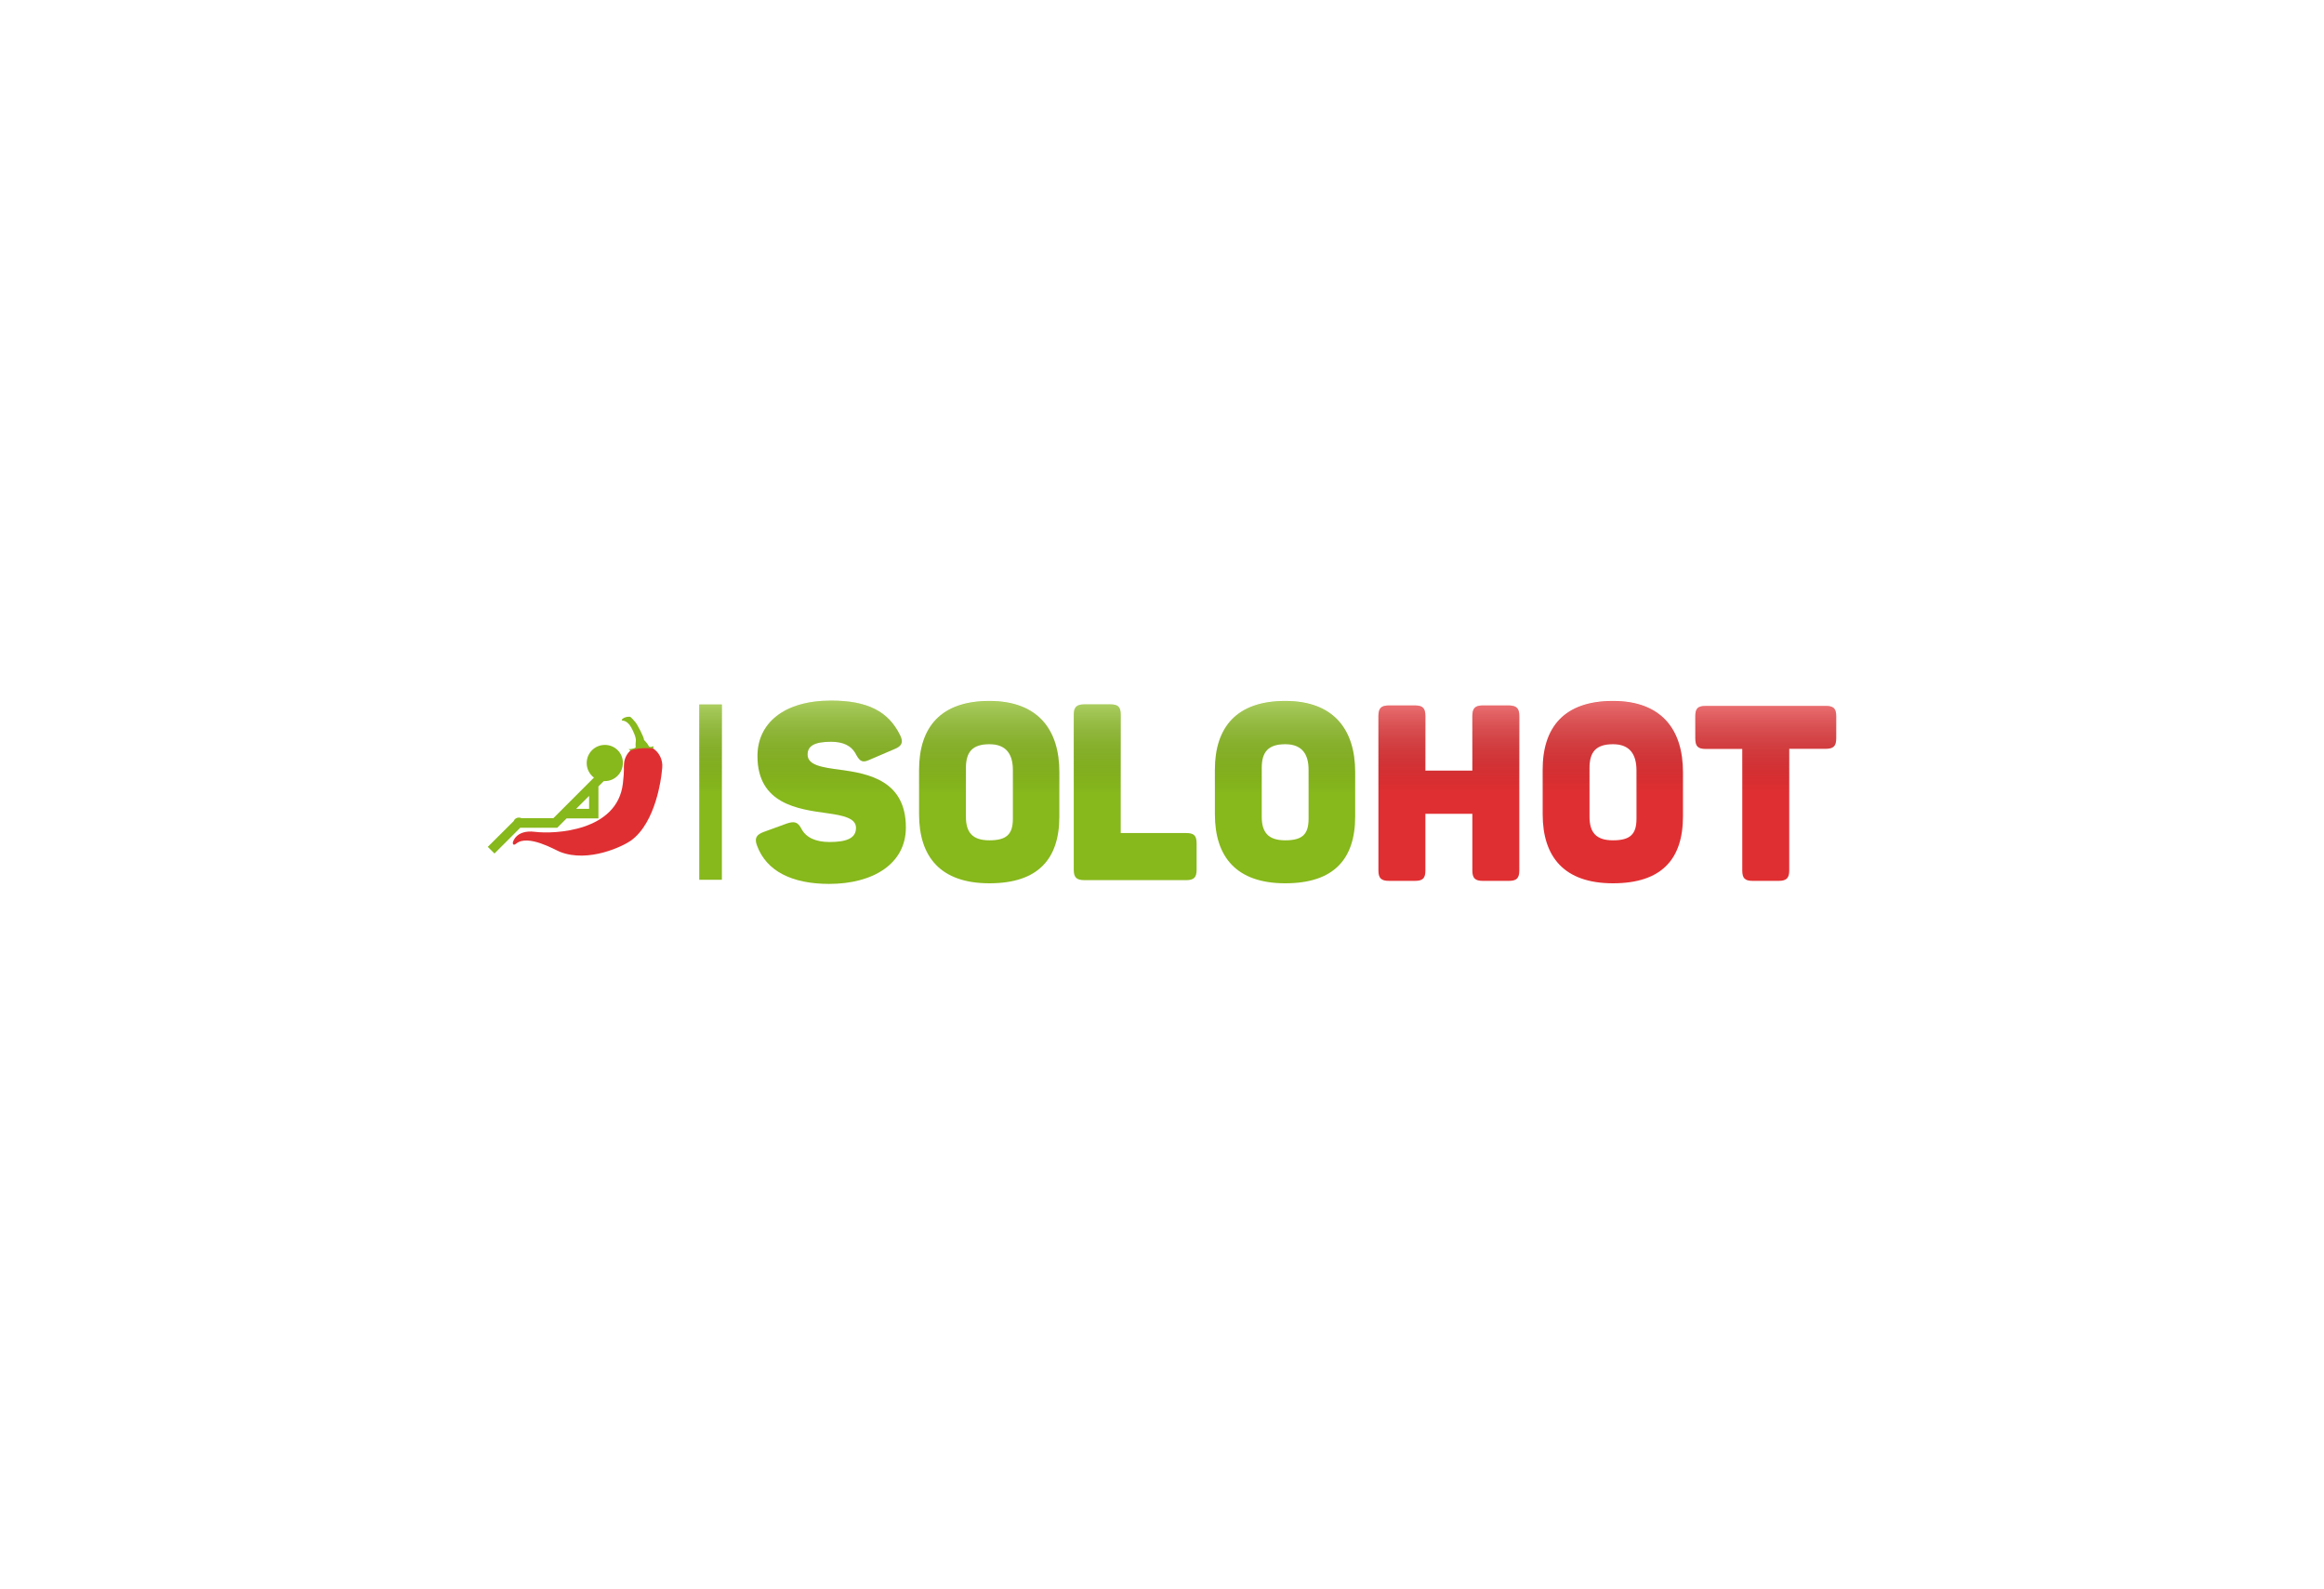
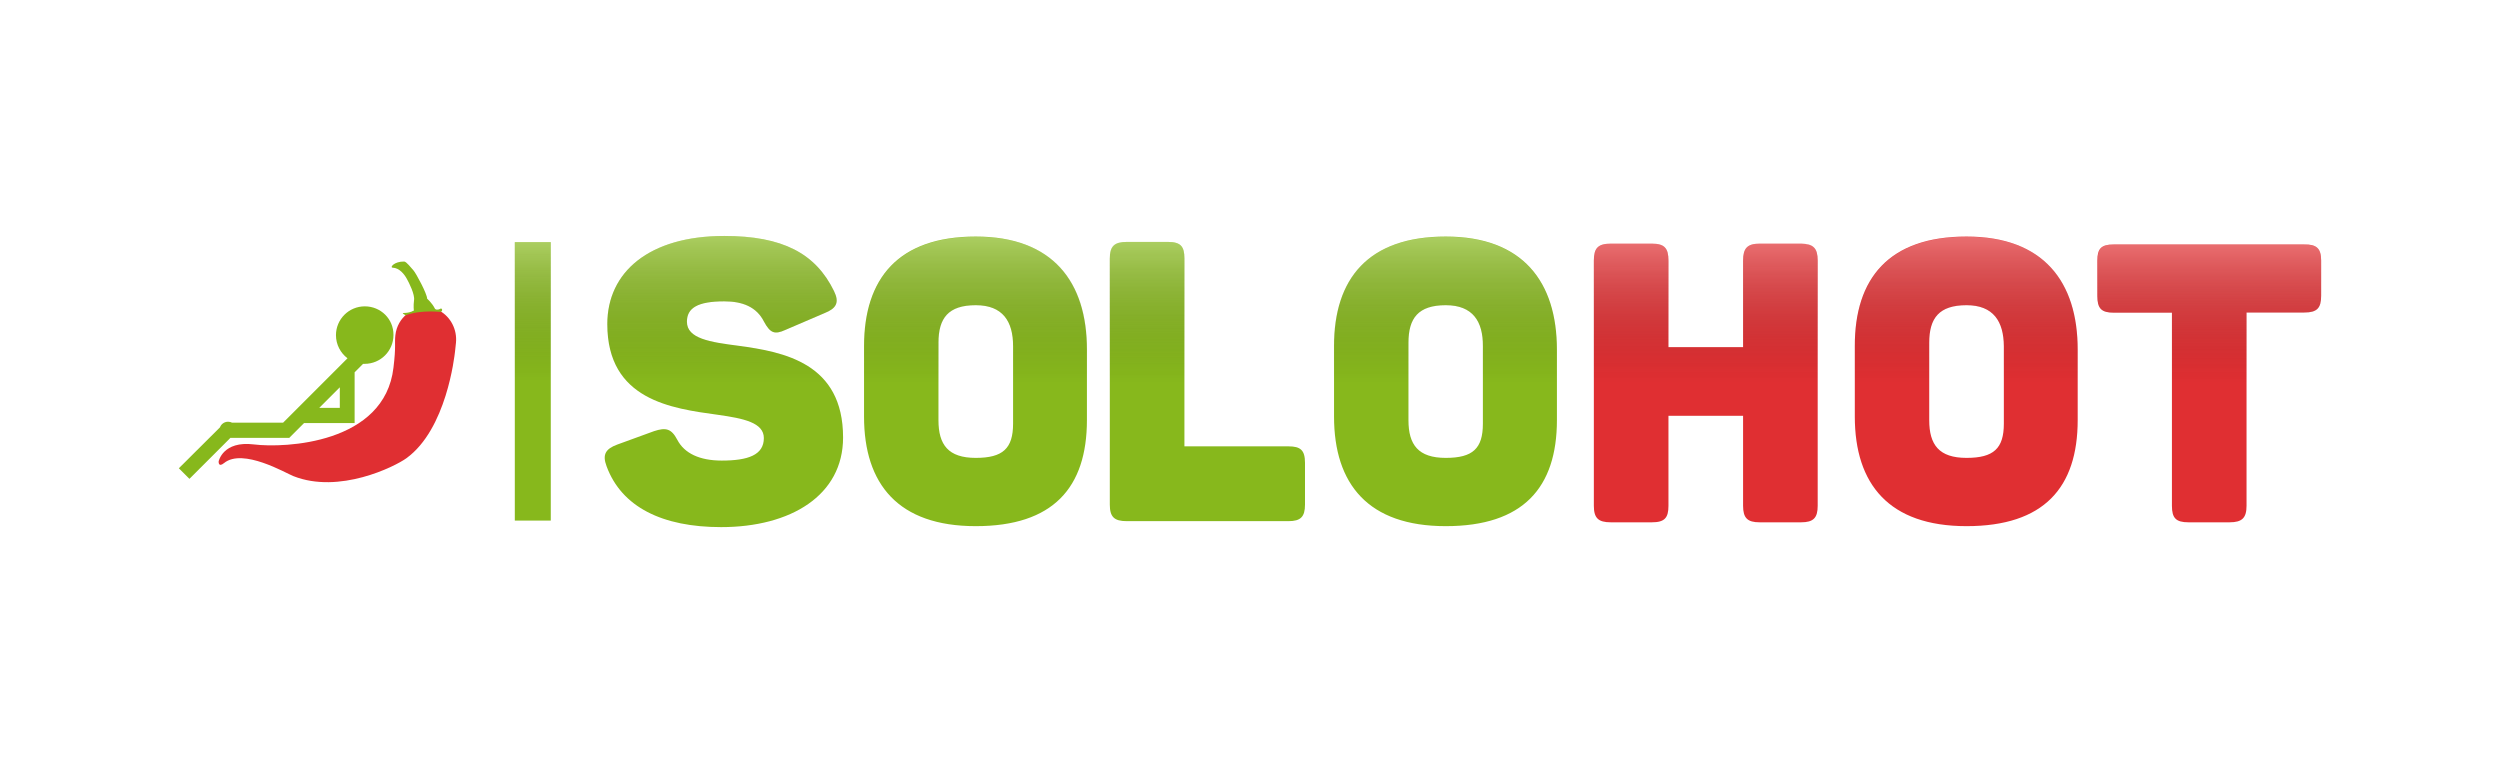
- <svg xmlns="http://www.w3.org/2000/svg" version="1.1" id="Camada_1" x="0px" y="0px" viewBox="0 0 1920 1312" style="enable-background:new 0 0 1920 1312;" xml:space="preserve">
+ <svg xmlns="http://www.w3.org/2000/svg" version="1.1" id="Camada_1" x="0px" y="0px" viewBox="0 0 1300 400" style="enable-background:new 0 0 1300 400;" xml:space="preserve">
  <style type="text/css">
	.st0{fill:#E02F32;}
	.st1{fill:#87B81C;}
	.st2{fill:url(#SVGID_1_);}
	.st3{fill:url(#SVGID_2_);}
	.st4{fill:url(#SVGID_3_);}
	.st5{fill:url(#SVGID_4_);}
	.st6{fill:url(#SVGID_5_);}
	.st7{fill:url(#SVGID_6_);}
	.st8{fill:url(#SVGID_7_);}
	.st9{fill:url(#SVGID_8_);}
</style>
  <g id="SoloHot">
-     <path class="st0" d="M1255.2,591.5V719c0,6.3-2.2,8.6-8.6,8.6H1225c-6.3,0-8.6-2.2-8.6-8.6v-46.8h-38.8V719c0,6.3-2,8.6-8.6,8.6   h-21.4c-6.5,0-8.8-2.2-8.8-8.6V591.5c0-6.5,2.2-8.8,8.8-8.8h21.4c6.5,0,8.6,2.3,8.6,8.8v45h38.8v-45c0-6.5,2.3-8.8,8.6-8.8h21.6   C1252.9,582.8,1255.2,585,1255.2,591.5z" />
-     <path class="st0" d="M1517,591.5v18.3c0,6.5-2.2,8.7-8.8,8.7h-30V719c0,6.3-2.3,8.6-8.8,8.6H1448c-6.5,0-8.6-2.2-8.6-8.6V618.6   h-30.2c-6.5,0-8.6-2.2-8.6-8.7v-18.3c0-6.3,2-8.5,8.6-8.5h98.9C1514.7,583,1517,585.2,1517,591.5z" />
-     <path class="st1" d="M686.6,578.7c30.3,0,47.5,9,57.1,28.7c2.9,5.9,1.2,9-4.9,11.4l-20.5,8.8c-5.5,2.5-7.8,1.6-11-4.3   c-3.9-7.8-11.3-10.6-20.7-10.6c-13.9,0-19.4,3.5-19.4,10.6c0,8.8,12.1,10.6,26.8,12.5c23.7,3.2,54.4,9,54.4,47.7   c0,30.1-27.2,46.6-63.4,46.6c-30.5,0-51.8-10.4-59.6-31.7c-2.3-6.1-0.4-9,5.5-11.2l19.2-7c6.1-2,9-1.4,12.1,4.5   c3.7,7.1,11.7,10.8,23.1,10.8c13.7,0,21.9-2.9,21.9-11.7c0-8-10.4-10.2-23.9-12.1c-24-3.3-57.5-7.6-57.5-47.2   C625.8,597.5,647.5,578.7,686.6,578.7z" />
-     <path class="st1" d="M925.9,590.4v97.7H980c6.3,0,8.6,2,8.6,8.6v21.7c0,6.4-2.3,8.6-8.6,8.6h-84.1c-6.5,0-8.8-2.2-8.8-8.6v-128   c0-6.3,2.3-8.6,8.8-8.6h21.4C923.9,581.8,925.9,584.1,925.9,590.4z" />
-     <rect x="577.7" y="581.9" class="st1" width="18.7" height="144.8" />
-     <path class="st1" d="M1061.8,579c40.1,0,57.8,23.6,57.8,58.8v36.6c0,35.2-17.6,55.2-57.8,55.2c-40.3,0-58.1-21.8-58.1-57V636   C1003.7,600.8,1021.5,579,1061.8,579z M1061.8,614.7c-14.3,0-19.4,6.7-19.4,19.5v40.3c0,12.8,5.1,19.6,19.4,19.6   c14.1,0,19.3-4.9,19.3-17.8V636C1081.2,623.2,1075.9,614.7,1061.8,614.7z" />
-     <path class="st1" d="M817.4,579c40.1,0,57.8,23.6,57.8,58.8v36.6c0,35.2-17.6,55.2-57.8,55.2c-40.3,0-58.1-21.8-58.1-57V636   C759.3,600.8,777.1,579,817.4,579z M817.4,614.7c-14.3,0-19.4,6.7-19.4,19.5v40.3c0,12.8,5.1,19.6,19.4,19.6   c14.1,0,19.4-4.9,19.4-17.8V636C836.8,623.2,831.5,614.7,817.4,614.7z" />
-     <path class="st0" d="M1332.6,579c40.1,0,57.8,23.6,57.8,58.8v36.6c0,35.2-17.6,55.2-57.8,55.2c-40.3,0-58.1-21.8-58.1-57V636   C1274.4,600.8,1292.2,579,1332.6,579z M1332.6,614.7c-14.3,0-19.4,6.7-19.4,19.5v40.3c0,12.8,5.1,19.6,19.4,19.6   c14.1,0,19.4-4.9,19.4-17.8V636C1351.9,623.2,1346.6,614.7,1332.6,614.7z" />
+     <path class="st0" d="M945.2,135.5V263c0,6.3-2.2,8.6-8.6,8.6H915c-6.3,0-8.6-2.2-8.6-8.6v-46.8h-38.8V263c0,6.3-2,8.6-8.6,8.6   h-21.4c-6.5,0-8.8-2.2-8.8-8.6V135.5c0-6.5,2.2-8.8,8.8-8.8H859c6.5,0,8.6,2.3,8.6,8.8v45h38.8v-45c0-6.5,2.3-8.8,8.6-8.8h21.6   C942.9,126.8,945.2,129,945.2,135.5z" />
+     <path class="st0" d="M1207,135.5v18.3c0,6.5-2.2,8.7-8.8,8.7h-30V263c0,6.3-2.3,8.6-8.8,8.6H1138c-6.5,0-8.6-2.2-8.6-8.6V162.6   h-30.2c-6.5,0-8.6-2.2-8.6-8.7v-18.3c0-6.3,2-8.5,8.6-8.5h98.9C1204.7,127,1207,129.2,1207,135.5z" />
+     <path class="st1" d="M376.6,122.7c30.3,0,47.5,9,57.1,28.7c2.9,5.9,1.2,9-4.9,11.4l-20.5,8.8c-5.5,2.5-7.8,1.6-11-4.3   c-3.9-7.8-11.3-10.6-20.7-10.6c-13.9,0-19.4,3.5-19.4,10.6c0,8.8,12.1,10.6,26.8,12.5c23.7,3.2,54.4,9,54.4,47.7   c0,30.1-27.2,46.6-63.4,46.6c-30.5,0-51.8-10.4-59.6-31.7c-2.3-6.1-0.4-9,5.5-11.2l19.2-7c6.1-2,9-1.4,12.1,4.5   c3.7,7.1,11.7,10.8,23.1,10.8c13.7,0,21.9-2.9,21.9-11.7c0-8-10.4-10.2-23.9-12.1c-24-3.3-57.5-7.6-57.5-47.2   C315.8,141.5,337.5,122.7,376.6,122.7z" />
+     <path class="st1" d="M615.9,134.4v97.7H670c6.3,0,8.6,2,8.6,8.6v21.7c0,6.4-2.3,8.6-8.6,8.6h-84.1c-6.5,0-8.8-2.2-8.8-8.6v-128   c0-6.3,2.3-8.6,8.8-8.6h21.4C613.9,125.8,615.9,128.1,615.9,134.4z" />
+     <rect x="267.7" y="125.9" class="st1" width="18.7" height="144.8" />
+     <path class="st1" d="M751.8,123c40.1,0,57.8,23.6,57.8,58.8v36.6c0,35.2-17.6,55.2-57.8,55.2c-40.3,0-58.1-21.8-58.1-57V180   C693.7,144.8,711.5,123,751.8,123z M751.8,158.7c-14.3,0-19.4,6.7-19.4,19.5v40.3c0,12.8,5.1,19.6,19.4,19.6   c14.1,0,19.3-4.9,19.3-17.8V180C771.2,167.2,765.9,158.7,751.8,158.7z" />
+     <path class="st1" d="M507.4,123c40.1,0,57.8,23.6,57.8,58.8v36.6c0,35.2-17.6,55.2-57.8,55.2c-40.3,0-58.1-21.8-58.1-57V180   C449.3,144.8,467.1,123,507.4,123z M507.4,158.7c-14.3,0-19.4,6.7-19.4,19.5v40.3c0,12.8,5.1,19.6,19.4,19.6   c14.1,0,19.4-4.9,19.4-17.8V180C526.8,167.2,521.5,158.7,507.4,158.7z" />
+     <path class="st0" d="M1022.6,123c40.1,0,57.8,23.6,57.8,58.8v36.6c0,35.2-17.6,55.2-57.8,55.2c-40.3,0-58.1-21.8-58.1-57V180   C964.4,144.8,982.2,123,1022.6,123z M1022.6,158.7c-14.3,0-19.4,6.7-19.4,19.5v40.3c0,12.8,5.1,19.6,19.4,19.6   c14.1,0,19.4-4.9,19.4-17.8V180C1041.9,167.2,1036.6,158.7,1022.6,158.7z" />
    <g>
-       <path class="st0" d="M538.6,617.6c-2.6-0.1-3.5-1.5-5.4-1.7c-4.3-0.5-7.7,2.2-11.5,3.3c-3.3,2.6-5.6,6.5-6.1,11.1    c-0.5,4.3,0.4,5.4-1,16.9c-4.6,39.6-56.5,41.9-72.6,39.9s-18.3,8.8-18.3,8.8s-0.3,3.4,2.8,0.9c9.8-8,32.2,5.3,36.1,6.8    c23.8,9.4,52.6-4.9,58.7-9.3c20.9-15.1,25-53,25.3-55.4c0.3-2.5,0.5-4.6,0.5-4.6C547.8,627.3,544.3,620.8,538.6,617.6z" />
-       <path class="st1" d="M521,619.9c0,0-0.5-0.1-1.4-0.8c-0.9-0.8,2.1,0.3,5.6-1.6c0,0-0.3-2.4,0.1-5.4c0.5-2.9-2.6-9.1-3.8-11.2    c-1.2-2.2-3.8-5.6-7.3-5.7c-1.7-0.1,0.8-3.3,6-3.2c1.2,0.1,3.5,3.2,4.8,4.6c1.3,1.4,7.2,12.4,7.1,14.7c0,0,2.5,2.2,3.9,4.9    c0.2,0.5,0.5,0.8,1.3,0.8c0.8,0.1,2-0.6,2-0.6s0.5,0.1,0.6,0.6s-0.3,0.9-0.6,1.2C539.3,618.3,529.4,616.9,521,619.9z" />
+       <path class="st0" d="M228.6,161.6c-2.6-0.1-3.5-1.5-5.4-1.7c-4.3-0.5-7.7,2.2-11.5,3.3c-3.3,2.6-5.6,6.5-6.1,11.1    c-0.5,4.3,0.4,5.4-1,16.9c-4.6,39.6-56.5,41.9-72.6,39.9s-18.3,8.8-18.3,8.8s-0.3,3.4,2.8,0.9c9.8-8,32.2,5.3,36.1,6.8    c23.8,9.4,52.6-4.9,58.7-9.3c20.9-15.1,25-53,25.3-55.4c0.3-2.5,0.5-4.6,0.5-4.6C237.8,171.3,234.3,164.8,228.6,161.6z" />
+       <path class="st1" d="M211,163.9c0,0-0.5-0.1-1.4-0.8c-0.9-0.8,2.1,0.3,5.6-1.6c0,0-0.3-2.4,0.1-5.4c0.5-2.9-2.6-9.1-3.8-11.2    c-1.2-2.2-3.8-5.6-7.3-5.7c-1.7-0.1,0.8-3.3,6-3.2c1.2,0.1,3.5,3.2,4.8,4.6c1.3,1.4,7.2,12.4,7.1,14.7c0,0,2.5,2.2,3.9,4.9    c0.2,0.5,0.5,0.8,1.3,0.8c0.8,0.1,2-0.6,2-0.6s0.5,0.1,0.6,0.6s-0.3,0.9-0.6,1.2C229.3,162.3,219.4,160.9,211,163.9z" />
    </g>
-     <path class="st1" d="M499.7,615.3c-8.3,0-15,6.7-15,15c0,4.9,2.4,9.3,6,12l-33.5,33.5h-26.5c-0.6-0.3-1.3-0.5-2.1-0.5   c-1.9,0-3.6,1.2-4.2,2.9l0,0L403,699.5l5.5,5.5l21.4-21.4l0,0l0,0v0.1h30.3l0,0l0.1,0.1l7.8-7.8h18.5h7.8v-7.8v-18.6l4.4-4.4   c0.3,0,0.6,0,0.8,0c8.3,0,15-6.7,15-15C514.7,621.9,508,615.3,499.7,615.3z M486.7,668.1H476l10.7-10.7V668.1z" />
+     <path class="st1" d="M189.7,159.3c-8.3,0-15,6.7-15,15c0,4.9,2.4,9.3,6,12l-33.5,33.5h-26.5c-0.6-0.3-1.3-0.5-2.1-0.5   c-1.9,0-3.6,1.2-4.2,2.9l0,0L93,243.5l5.5,5.5l21.4-21.4l0,0l0,0v0.1h30.3l0,0l0.1,0.1l7.8-7.8h18.5h7.8v-7.8v-18.6l4.4-4.4   c0.3,0,0.6,0,0.8,0c8.3,0,15-6.7,15-15C204.7,165.9,198,159.3,189.7,159.3z M176.7,212.1H166l10.7-10.7V212.1z" />
    <g>
-       <linearGradient id="SVGID_1_" gradientUnits="userSpaceOnUse" x1="1197" y1="656.176" x2="1197" y2="728.576" gradientTransform="matrix(1 0 0 -1 0 1311.276)">
+       <linearGradient id="SVGID_1_" gradientUnits="userSpaceOnUse" x1="887" y1="-270.286" x2="887" y2="-342.686" gradientTransform="matrix(1 0 0 1 0 469.386)">
        <stop offset="0" style="stop-color:#000000;stop-opacity:0" />
        <stop offset="1" style="stop-color:#FFFFFF;stop-opacity:0.3" />
      </linearGradient>
-       <path class="st2" d="M1255.2,591.5c0-6.5-2.2-8.8-8.6-8.8H1225c-6.3,0-8.6,2.3-8.6,8.8v45h-38.8v-45c0-6.5-2-8.8-8.6-8.8h-21.4    c-6.5,0-8.8,2.3-8.8,8.8v63.6h116.3L1255.2,591.5L1255.2,591.5z" />
-       <linearGradient id="SVGID_2_" gradientUnits="userSpaceOnUse" x1="1458.85" y1="656.076" x2="1458.85" y2="728.176" gradientTransform="matrix(1 0 0 -1 0 1311.276)">
+       <path class="st2" d="M945.2,135.5c0-6.5-2.2-8.8-8.6-8.8H915c-6.3,0-8.6,2.3-8.6,8.8v45h-38.8v-45c0-6.5-2-8.8-8.6-8.8h-21.4    c-6.5,0-8.8,2.3-8.8,8.8v63.6h116.3L945.2,135.5L945.2,135.5z" />
+       <linearGradient id="SVGID_2_" gradientUnits="userSpaceOnUse" x1="1148.85" y1="-270.186" x2="1148.85" y2="-342.286" gradientTransform="matrix(1 0 0 1 0 469.386)">
        <stop offset="0" style="stop-color:#000000;stop-opacity:0" />
        <stop offset="1" style="stop-color:#FFFFFF;stop-opacity:0.3" />
      </linearGradient>
-       <path class="st3" d="M1478.2,618.6h30c6.5,0,8.8-2.2,8.8-8.7v-18.3c0-6.3-2.2-8.5-8.8-8.5h-98.9c-6.5,0-8.6,2.2-8.6,8.5v18.3    c0,6.5,2,8.7,8.6,8.7h30.2v36.6h38.8L1478.2,618.6L1478.2,618.6z" />
-       <linearGradient id="SVGID_3_" gradientUnits="userSpaceOnUse" x1="685.439" y1="656.076" x2="685.439" y2="732.576" gradientTransform="matrix(1 0 0 -1 0 1311.276)">
+       <path class="st3" d="M1168.2,162.6h30c6.5,0,8.8-2.2,8.8-8.7v-18.3c0-6.3-2.2-8.5-8.8-8.5h-98.9c-6.5,0-8.6,2.2-8.6,8.5v18.3    c0,6.5,2,8.7,8.6,8.7h30.2v36.6h38.8L1168.2,162.6L1168.2,162.6z" />
+       <linearGradient id="SVGID_3_" gradientUnits="userSpaceOnUse" x1="375.439" y1="-270.186" x2="375.439" y2="-346.686" gradientTransform="matrix(1 0 0 1 0 469.386)">
        <stop offset="0" style="stop-color:#000000;stop-opacity:0" />
        <stop offset="1" style="stop-color:#FFFFFF;stop-opacity:0.3" />
      </linearGradient>
-       <path class="st4" d="M694,635.8c-14.7-1.9-26.8-3.7-26.8-12.5c0-7.2,5.5-10.6,19.4-10.6c9.4,0,16.8,2.9,20.7,10.6    c3.3,5.9,5.5,6.8,11,4.3l20.5-8.8c6.1-2.5,7.8-5.5,4.9-11.4c-9.6-19.7-26.8-28.7-57.1-28.7c-39.1,0-60.8,18.8-60.8,45.9    c0,14.2,4.3,23.9,10.9,30.6h103.1C729.1,641.4,710,638,694,635.8z" />
-       <linearGradient id="SVGID_4_" gradientUnits="userSpaceOnUse" x1="906.45" y1="656.176" x2="906.45" y2="729.476" gradientTransform="matrix(1 0 0 -1 0 1311.276)">
+       <path class="st4" d="M384,179.8c-14.7-1.9-26.8-3.7-26.8-12.5c0-7.2,5.5-10.6,19.4-10.6c9.4,0,16.8,2.9,20.7,10.6    c3.3,5.9,5.5,6.8,11,4.3l20.5-8.8c6.1-2.5,7.8-5.5,4.9-11.4c-9.6-19.7-26.8-28.7-57.1-28.7c-39.1,0-60.8,18.8-60.8,45.9    c0,14.2,4.3,23.9,10.9,30.6h103.1C419.1,185.4,400,182,384,179.8z" />
+       <linearGradient id="SVGID_4_" gradientUnits="userSpaceOnUse" x1="596.45" y1="-270.286" x2="596.45" y2="-343.586" gradientTransform="matrix(1 0 0 1 0 469.386)">
        <stop offset="0" style="stop-color:#000000;stop-opacity:0" />
        <stop offset="1" style="stop-color:#FFFFFF;stop-opacity:0.3" />
      </linearGradient>
-       <path class="st5" d="M925.9,590.4c0-6.3-2-8.6-8.6-8.6h-21.5c-6.5,0-8.8,2.3-8.8,8.6v64.7h38.9L925.9,590.4L925.9,590.4z" />
-       <linearGradient id="SVGID_5_" gradientUnits="userSpaceOnUse" x1="1061.55" y1="656.076" x2="1061.55" y2="732.176" gradientTransform="matrix(1 0 0 -1 0 1311.276)">
+       <path class="st5" d="M615.9,134.4c0-6.3-2-8.6-8.6-8.6h-21.5c-6.5,0-8.8,2.3-8.8,8.6v64.7h38.9L615.9,134.4L615.9,134.4z" />
+       <linearGradient id="SVGID_5_" gradientUnits="userSpaceOnUse" x1="751.55" y1="-270.186" x2="751.55" y2="-346.286" gradientTransform="matrix(1 0 0 1 0 469.386)">
        <stop offset="0" style="stop-color:#000000;stop-opacity:0" />
        <stop offset="1" style="stop-color:#FFFFFF;stop-opacity:0.3" />
      </linearGradient>
-       <path class="st6" d="M1042.4,634.2c0-12.8,5.1-19.5,19.4-19.5c14.1,0,19.3,8.5,19.3,21.3v19.2h38.4v-17.3    c0-35.3-17.6-58.8-57.8-58.8c-40.3,0-58.1,21.8-58.1,57v19.1h38.7L1042.4,634.2L1042.4,634.2z" />
-       <linearGradient id="SVGID_6_" gradientUnits="userSpaceOnUse" x1="817.35" y1="656.076" x2="817.35" y2="732.176" gradientTransform="matrix(1 0 0 -1 0 1311.276)">
+       <path class="st6" d="M732.4,178.2c0-12.8,5.1-19.5,19.4-19.5c14.1,0,19.3,8.5,19.3,21.3v19.2h38.4v-17.3    c0-35.3-17.6-58.8-57.8-58.8c-40.3,0-58.1,21.8-58.1,57v19.1h38.7L732.4,178.2L732.4,178.2z" />
+       <linearGradient id="SVGID_6_" gradientUnits="userSpaceOnUse" x1="507.35" y1="-270.186" x2="507.35" y2="-346.286" gradientTransform="matrix(1 0 0 1 0 469.386)">
        <stop offset="0" style="stop-color:#000000;stop-opacity:0" />
        <stop offset="1" style="stop-color:#FFFFFF;stop-opacity:0.3" />
      </linearGradient>
-       <path class="st7" d="M798.1,634.2c0-12.8,5.1-19.5,19.4-19.5c14.1,0,19.4,8.5,19.4,21.3v19.2h38.4v-17.3    c0-35.3-17.6-58.8-57.8-58.8c-40.3,0-58.1,21.8-58.1,57v19.1h38.8v-21H798.1z" />
-       <linearGradient id="SVGID_7_" gradientUnits="userSpaceOnUse" x1="1332.45" y1="656.076" x2="1332.45" y2="732.176" gradientTransform="matrix(1 0 0 -1 0 1311.276)">
+       <path class="st7" d="M488.1,178.2c0-12.8,5.1-19.5,19.4-19.5c14.1,0,19.4,8.5,19.4,21.3v19.2h38.4v-17.3    c0-35.3-17.6-58.8-57.8-58.8c-40.3,0-58.1,21.8-58.1,57v19.1h38.8v-21H488.1z" />
+       <linearGradient id="SVGID_7_" gradientUnits="userSpaceOnUse" x1="1022.45" y1="-270.186" x2="1022.45" y2="-346.286" gradientTransform="matrix(1 0 0 1 0 469.386)">
        <stop offset="0" style="stop-color:#000000;stop-opacity:0" />
        <stop offset="1" style="stop-color:#FFFFFF;stop-opacity:0.3" />
      </linearGradient>
-       <path class="st8" d="M1313.2,634.2c0-12.8,5.1-19.5,19.4-19.5c14.1,0,19.4,8.5,19.4,21.3v19.2h38.4v-17.3    c0-35.3-17.6-58.8-57.8-58.8c-40.3,0-58.1,21.8-58.1,57v19.1h38.7V634.2z" />
+       <path class="st8" d="M1003.2,178.2c0-12.8,5.1-19.5,19.4-19.5c14.1,0,19.4,8.5,19.4,21.3v19.2h38.4v-17.3    c0-35.3-17.6-58.8-57.8-58.8c-40.3,0-58.1,21.8-58.1,57v19.1h38.7V178.2z" />
    </g>
    <g>
-       <linearGradient id="SVGID_8_" gradientUnits="userSpaceOnUse" x1="587.05" y1="656.976" x2="587.05" y2="729.376" gradientTransform="matrix(1 0 0 -1 0 1311.276)">
+       <linearGradient id="SVGID_8_" gradientUnits="userSpaceOnUse" x1="277.05" y1="-271.086" x2="277.05" y2="-343.486" gradientTransform="matrix(1 0 0 1 0 469.386)">
        <stop offset="0" style="stop-color:#000000;stop-opacity:0" />
        <stop offset="1" style="stop-color:#FFFFFF;stop-opacity:0.3" />
      </linearGradient>
-       <rect x="577.7" y="581.9" class="st9" width="18.7" height="72.4" />
+       <rect x="267.7" y="125.9" class="st9" width="18.7" height="72.4" />
    </g>
  </g>
</svg>
